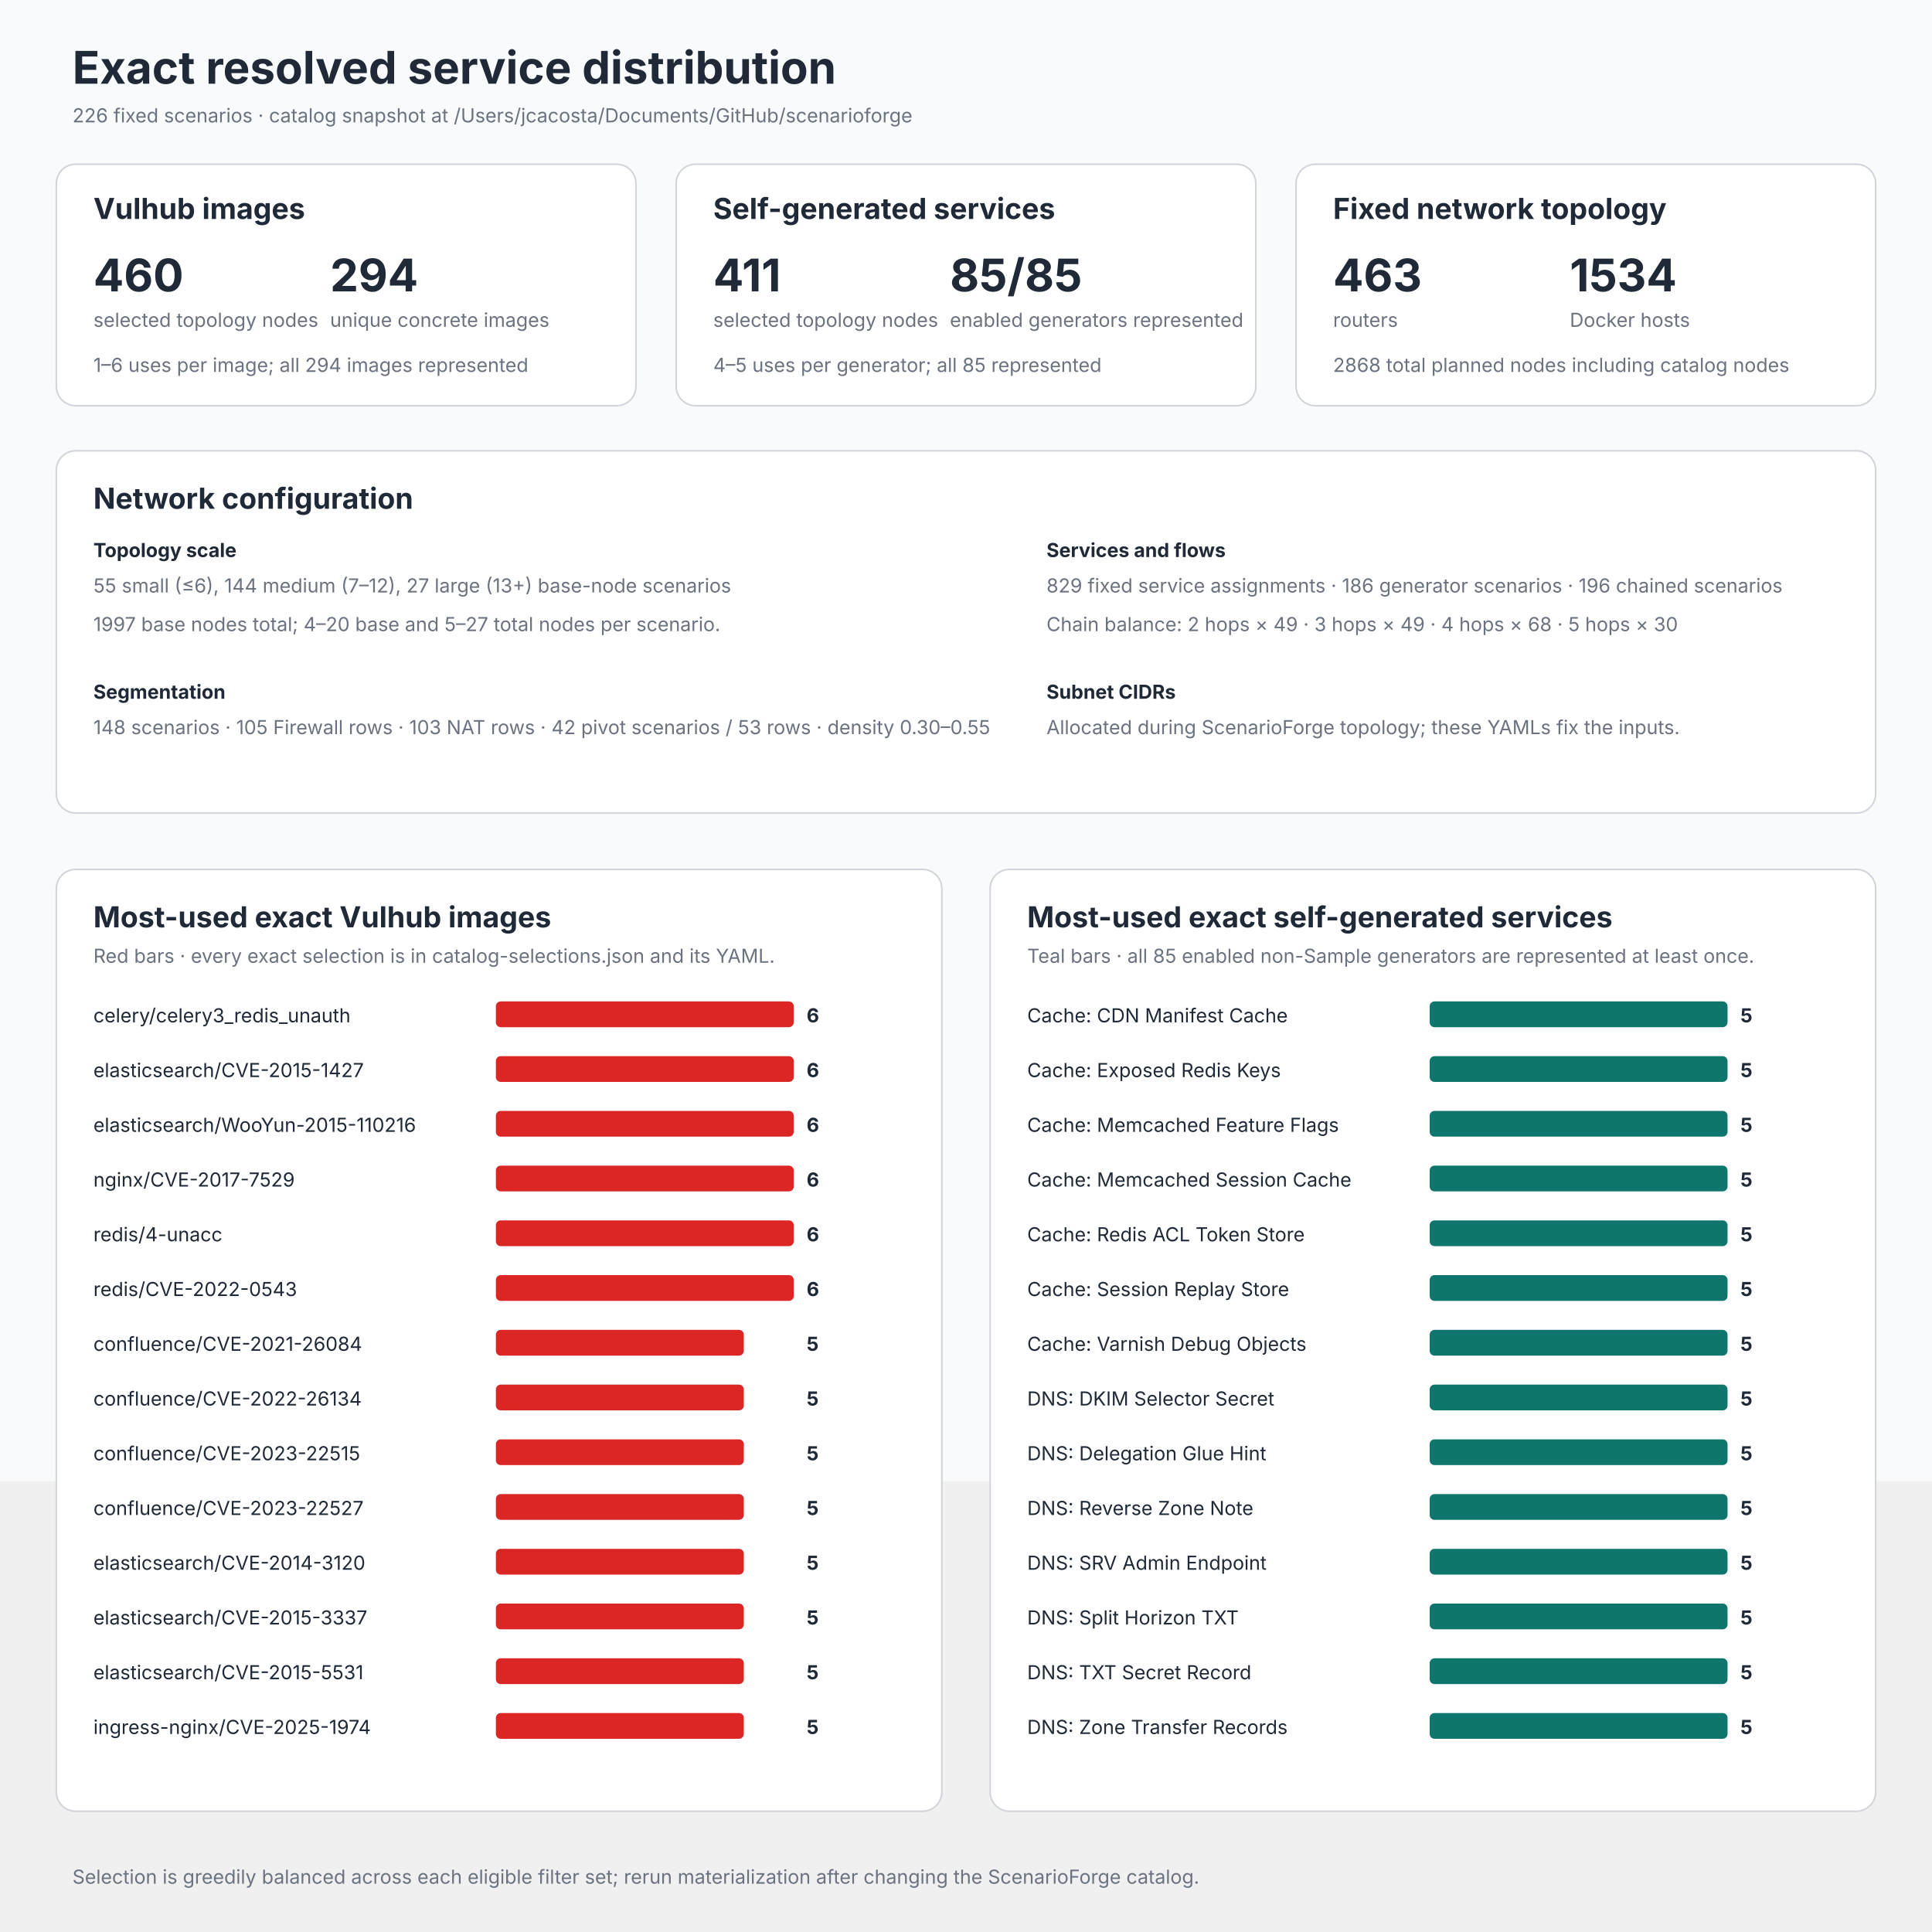
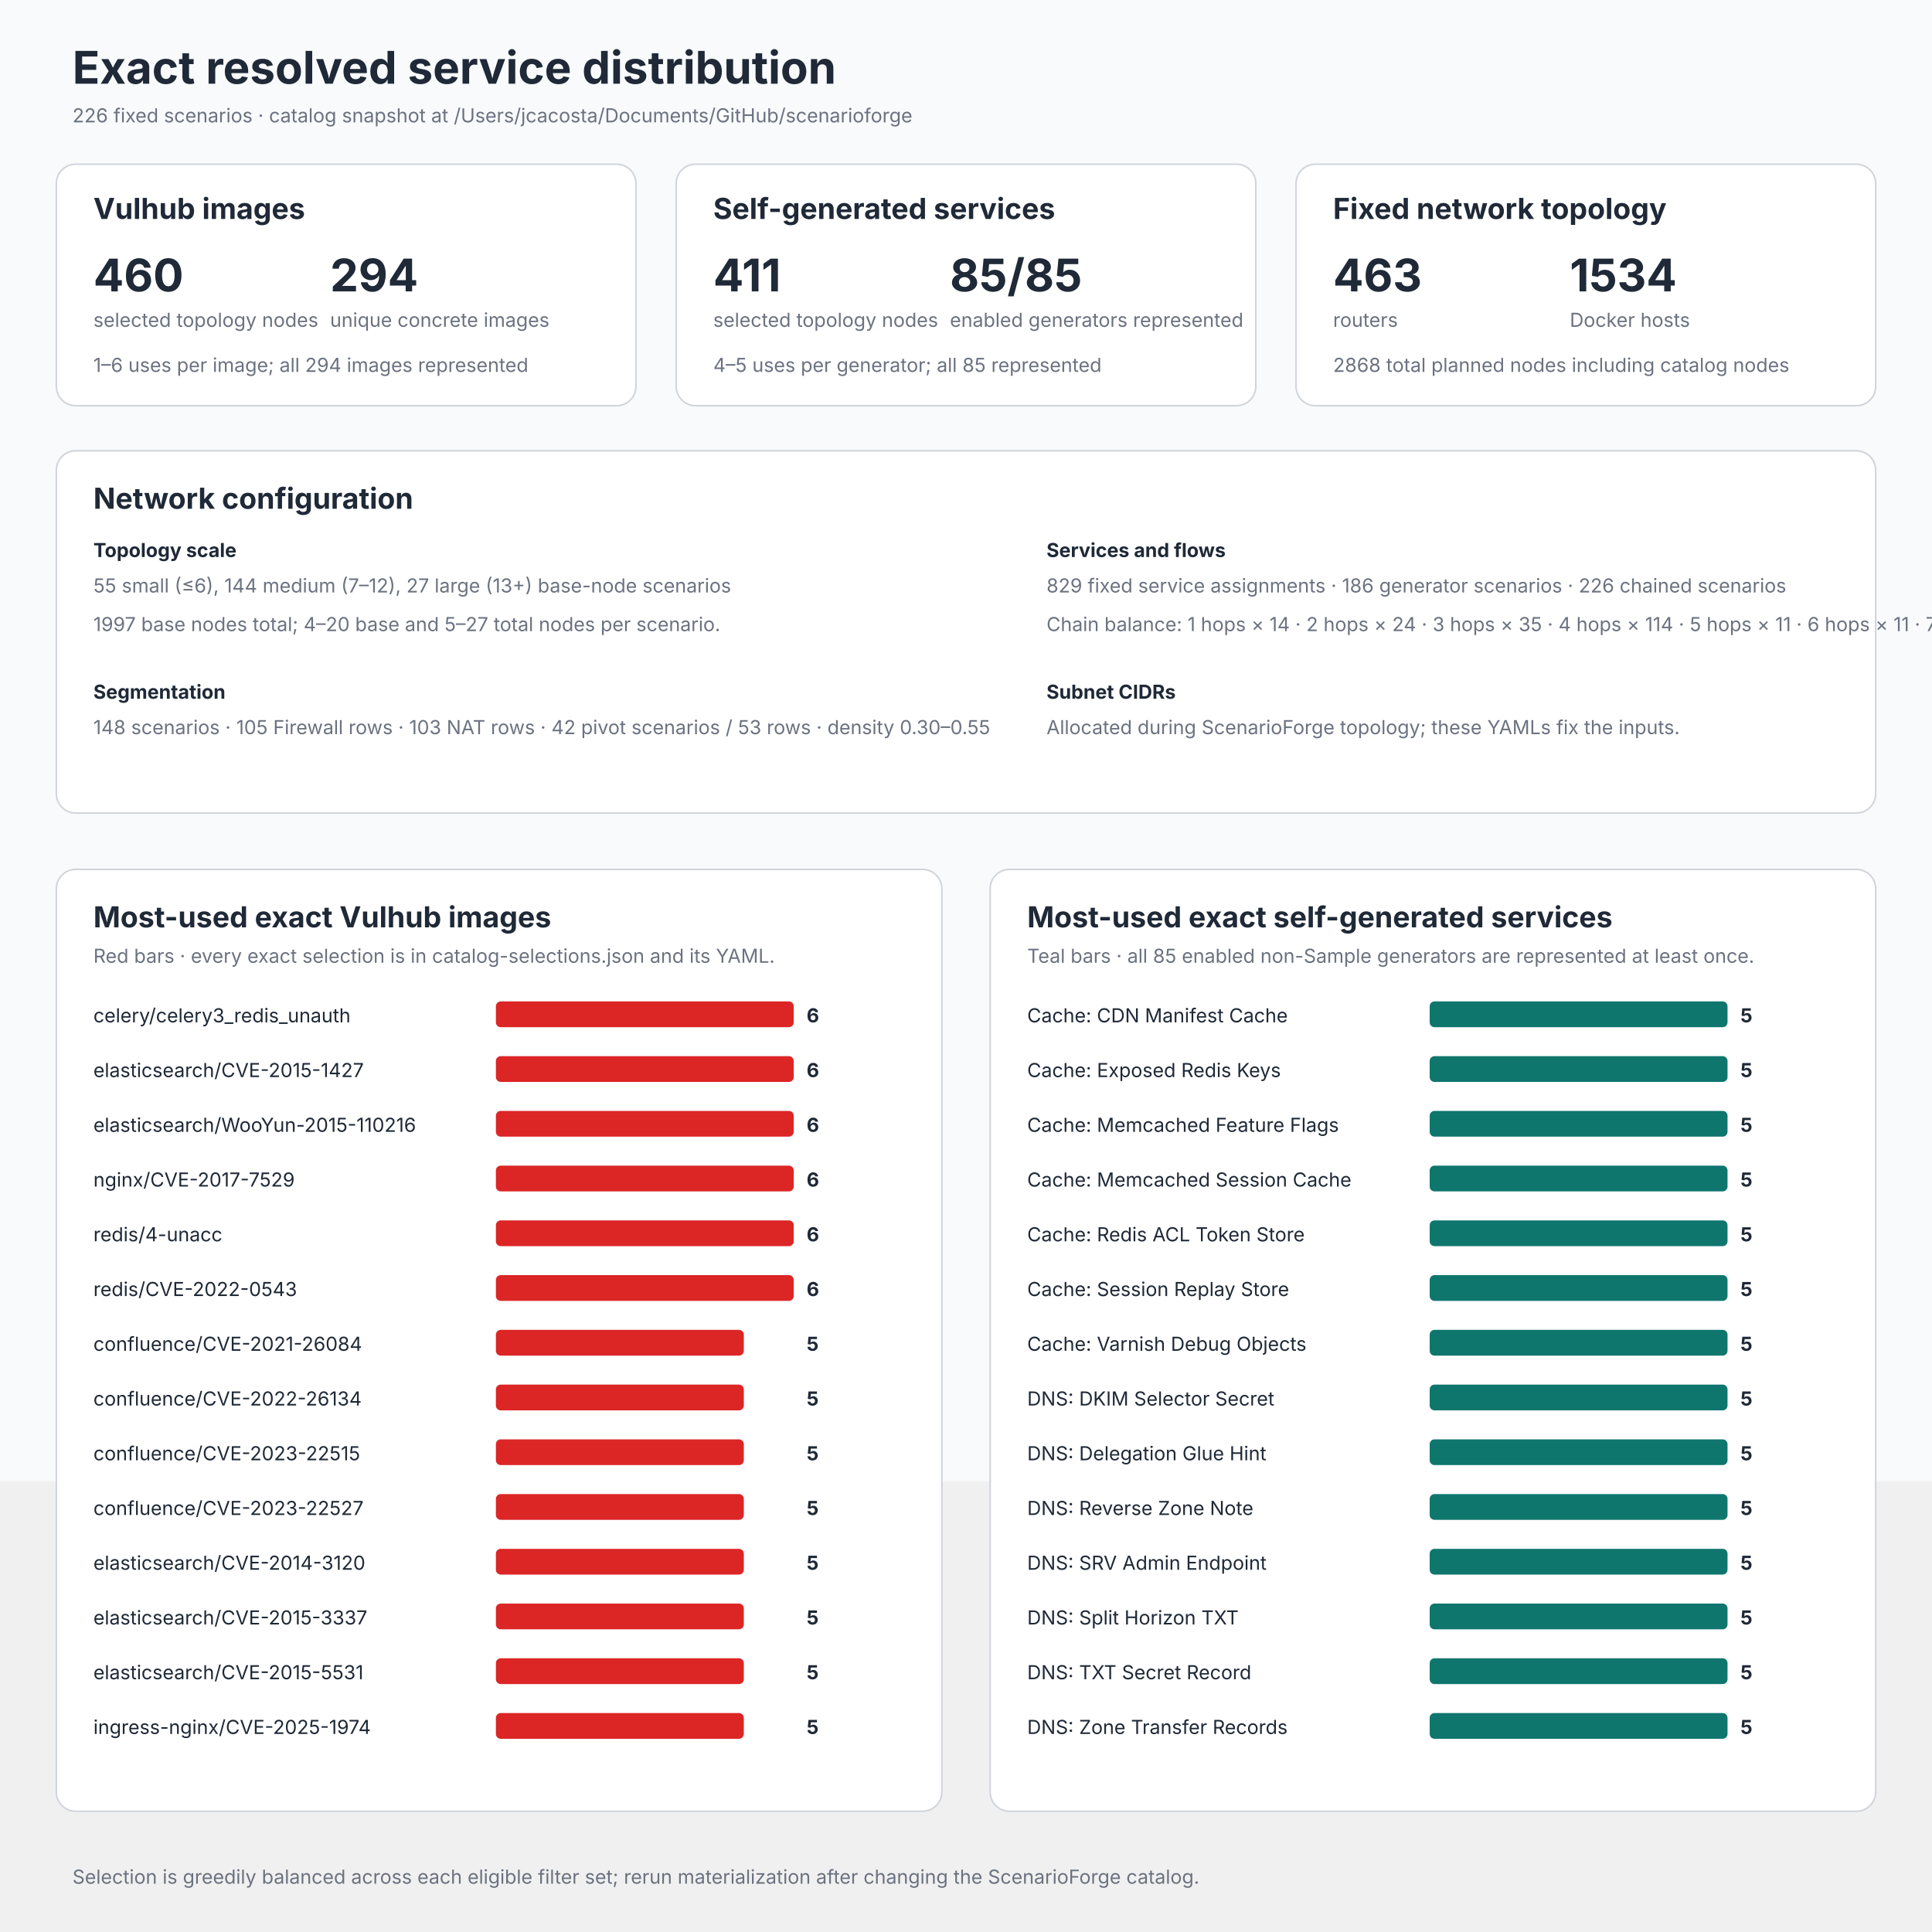
<svg xmlns="http://www.w3.org/2000/svg" width="1200" height="1200" viewBox="0 0 1200 1200" role="img" aria-labelledby="title desc">
  <style>
    text { font-family: -apple-system, BlinkMacSystemFont, "Segoe UI", sans-serif; fill: #1f2937; }
    .title { font-size: 28px; font-weight: 700; }
    .subtitle, .note { font-size: 12px; fill: #6b7280; }
    .panel { fill: #ffffff; stroke: #d1d5db; stroke-width: 1; }
    .panel-title { font-size: 18px; font-weight: 700; }
    .label { font-size: 12px; }
    .value { font-size: 12px; font-weight: 700; }
    .big { font-size: 28px; font-weight: 700; }
  </style>
  <rect width="1200" height="920" fill="#f8fafc" />
  <text x="45" y="52" class="title">Exact resolved service distribution</text>
  <text x="45" y="76" class="subtitle">226 fixed scenarios · catalog snapshot at /Users/jcacosta/Documents/GitHub/scenarioforge</text>
  <rect x="35" y="102" width="360" height="150" rx="12" class="panel" />
  <text x="58" y="136" class="panel-title">Vulhub images</text>
  <text x="58" y="181" class="big">460</text>
  <text x="58" y="203" class="note">selected topology nodes</text>
  <text x="205" y="181" class="big">294</text>
  <text x="205" y="203" class="note">unique concrete images</text>
  <text x="58" y="231" class="note">1–6 uses per image; all 294 images represented</text>
  <rect x="420" y="102" width="360" height="150" rx="12" class="panel" />
  <text x="443" y="136" class="panel-title">Self-generated services</text>
  <text x="443" y="181" class="big">411</text>
  <text x="443" y="203" class="note">selected topology nodes</text>
  <text x="590" y="181" class="big">85/85</text>
  <text x="590" y="203" class="note">enabled generators represented</text>
  <text x="443" y="231" class="note">4–5 uses per generator; all 85 represented</text>
  <rect x="805" y="102" width="360" height="150" rx="12" class="panel" />
  <text x="828" y="136" class="panel-title">Fixed network topology</text>
  <text x="828" y="181" class="big">463</text>
  <text x="828" y="203" class="note">routers</text>
  <text x="975" y="181" class="big">1534</text>
  <text x="975" y="203" class="note">Docker hosts</text>
  <text x="828" y="231" class="note">2868 total planned nodes including catalog nodes</text>
  <rect x="35" y="280" width="1130" height="225" rx="12" class="panel" />
  <text x="58" y="316" class="panel-title">Network configuration</text>
  <text x="58" y="346" class="value">Topology scale</text>
  <text x="58" y="368" class="note">55 small (≤6), 144 medium (7–12), 27 large (13+) base-node scenarios</text>
  <text x="58" y="392" class="note">1997 base nodes total; 4–20 base and 5–27 total nodes per scenario.</text>
  <text x="650" y="346" class="value">Services and flows</text>
-   <text x="650" y="368" class="note">829 fixed service assignments · 186 generator scenarios · 196 chained scenarios</text>
-   <text x="650" y="392" class="note">Chain balance: 2 hops × 49 · 3 hops × 49 · 4 hops × 68 · 5 hops × 30</text>
+   <text x="650" y="368" class="note">829 fixed service assignments · 186 generator scenarios · 226 chained scenarios</text>
+   <text x="650" y="392" class="note">Chain balance: 1 hops × 14 · 2 hops × 24 · 3 hops × 35 · 4 hops × 114 · 5 hops × 11 · 6 hops × 11 · 7 hops × 11 · 8 hops × 5 · 10 hops × 1</text>
  <text x="58" y="434" class="value">Segmentation</text>
  <text x="58" y="456" class="note">148 scenarios · 105 Firewall rows · 103 NAT rows · 42 pivot scenarios / 53 rows · density 0.30–0.55</text>
  <text x="650" y="434" class="value">Subnet CIDRs</text>
  <text x="650" y="456" class="note">Allocated during ScenarioForge topology; these YAMLs fix the inputs.</text>
  <rect x="35" y="540" width="550" height="585" rx="12" class="panel" />
  <text x="58" y="576" class="panel-title">Most-used exact Vulhub images</text>
  <text x="58" y="598" class="note">Red bars · every exact selection is in catalog-selections.json and its YAML.</text>
  <text x="58" y="635" class="label">celery/celery3_redis_unauth</text>
  <rect x="308" y="622" width="185" height="16" rx="3" fill="#dc2626" />
  <text x="501" y="635" class="value">6</text>
  <text x="58" y="669" class="label">elasticsearch/CVE-2015-1427</text>
  <rect x="308" y="656" width="185" height="16" rx="3" fill="#dc2626" />
  <text x="501" y="669" class="value">6</text>
  <text x="58" y="703" class="label">elasticsearch/WooYun-2015-110216</text>
  <rect x="308" y="690" width="185" height="16" rx="3" fill="#dc2626" />
  <text x="501" y="703" class="value">6</text>
  <text x="58" y="737" class="label">nginx/CVE-2017-7529</text>
  <rect x="308" y="724" width="185" height="16" rx="3" fill="#dc2626" />
  <text x="501" y="737" class="value">6</text>
  <text x="58" y="771" class="label">redis/4-unacc</text>
  <rect x="308" y="758" width="185" height="16" rx="3" fill="#dc2626" />
  <text x="501" y="771" class="value">6</text>
  <text x="58" y="805" class="label">redis/CVE-2022-0543</text>
  <rect x="308" y="792" width="185" height="16" rx="3" fill="#dc2626" />
  <text x="501" y="805" class="value">6</text>
  <text x="58" y="839" class="label">confluence/CVE-2021-26084</text>
  <rect x="308" y="826" width="154" height="16" rx="3" fill="#dc2626" />
  <text x="501" y="839" class="value">5</text>
  <text x="58" y="873" class="label">confluence/CVE-2022-26134</text>
  <rect x="308" y="860" width="154" height="16" rx="3" fill="#dc2626" />
  <text x="501" y="873" class="value">5</text>
  <text x="58" y="907" class="label">confluence/CVE-2023-22515</text>
  <rect x="308" y="894" width="154" height="16" rx="3" fill="#dc2626" />
  <text x="501" y="907" class="value">5</text>
  <text x="58" y="941" class="label">confluence/CVE-2023-22527</text>
  <rect x="308" y="928" width="154" height="16" rx="3" fill="#dc2626" />
  <text x="501" y="941" class="value">5</text>
  <text x="58" y="975" class="label">elasticsearch/CVE-2014-3120</text>
  <rect x="308" y="962" width="154" height="16" rx="3" fill="#dc2626" />
  <text x="501" y="975" class="value">5</text>
  <text x="58" y="1009" class="label">elasticsearch/CVE-2015-3337</text>
  <rect x="308" y="996" width="154" height="16" rx="3" fill="#dc2626" />
  <text x="501" y="1009" class="value">5</text>
  <text x="58" y="1043" class="label">elasticsearch/CVE-2015-5531</text>
  <rect x="308" y="1030" width="154" height="16" rx="3" fill="#dc2626" />
  <text x="501" y="1043" class="value">5</text>
  <text x="58" y="1077" class="label">ingress-nginx/CVE-2025-1974</text>
  <rect x="308" y="1064" width="154" height="16" rx="3" fill="#dc2626" />
  <text x="501" y="1077" class="value">5</text>
  <rect x="615" y="540" width="550" height="585" rx="12" class="panel" />
  <text x="638" y="576" class="panel-title">Most-used exact self-generated services</text>
  <text x="638" y="598" class="note">Teal bars · all 85 enabled non-Sample generators are represented at least once.</text>
  <text x="638" y="635" class="label">Cache: CDN Manifest Cache</text>
  <rect x="888" y="622" width="185" height="16" rx="3" fill="#0f766e" />
  <text x="1081" y="635" class="value">5</text>
  <text x="638" y="669" class="label">Cache: Exposed Redis Keys</text>
  <rect x="888" y="656" width="185" height="16" rx="3" fill="#0f766e" />
  <text x="1081" y="669" class="value">5</text>
  <text x="638" y="703" class="label">Cache: Memcached Feature Flags</text>
  <rect x="888" y="690" width="185" height="16" rx="3" fill="#0f766e" />
  <text x="1081" y="703" class="value">5</text>
  <text x="638" y="737" class="label">Cache: Memcached Session Cache</text>
  <rect x="888" y="724" width="185" height="16" rx="3" fill="#0f766e" />
  <text x="1081" y="737" class="value">5</text>
  <text x="638" y="771" class="label">Cache: Redis ACL Token Store</text>
  <rect x="888" y="758" width="185" height="16" rx="3" fill="#0f766e" />
  <text x="1081" y="771" class="value">5</text>
  <text x="638" y="805" class="label">Cache: Session Replay Store</text>
  <rect x="888" y="792" width="185" height="16" rx="3" fill="#0f766e" />
  <text x="1081" y="805" class="value">5</text>
  <text x="638" y="839" class="label">Cache: Varnish Debug Objects</text>
  <rect x="888" y="826" width="185" height="16" rx="3" fill="#0f766e" />
  <text x="1081" y="839" class="value">5</text>
  <text x="638" y="873" class="label">DNS: DKIM Selector Secret</text>
  <rect x="888" y="860" width="185" height="16" rx="3" fill="#0f766e" />
  <text x="1081" y="873" class="value">5</text>
  <text x="638" y="907" class="label">DNS: Delegation Glue Hint</text>
  <rect x="888" y="894" width="185" height="16" rx="3" fill="#0f766e" />
  <text x="1081" y="907" class="value">5</text>
  <text x="638" y="941" class="label">DNS: Reverse Zone Note</text>
  <rect x="888" y="928" width="185" height="16" rx="3" fill="#0f766e" />
  <text x="1081" y="941" class="value">5</text>
  <text x="638" y="975" class="label">DNS: SRV Admin Endpoint</text>
  <rect x="888" y="962" width="185" height="16" rx="3" fill="#0f766e" />
  <text x="1081" y="975" class="value">5</text>
  <text x="638" y="1009" class="label">DNS: Split Horizon TXT</text>
  <rect x="888" y="996" width="185" height="16" rx="3" fill="#0f766e" />
  <text x="1081" y="1009" class="value">5</text>
  <text x="638" y="1043" class="label">DNS: TXT Secret Record</text>
  <rect x="888" y="1030" width="185" height="16" rx="3" fill="#0f766e" />
  <text x="1081" y="1043" class="value">5</text>
  <text x="638" y="1077" class="label">DNS: Zone Transfer Records</text>
  <rect x="888" y="1064" width="185" height="16" rx="3" fill="#0f766e" />
  <text x="1081" y="1077" class="value">5</text>
  <text x="45" y="1170" class="note">Selection is greedily balanced across each eligible filter set; rerun materialization after changing the ScenarioForge catalog.</text>
</svg>
